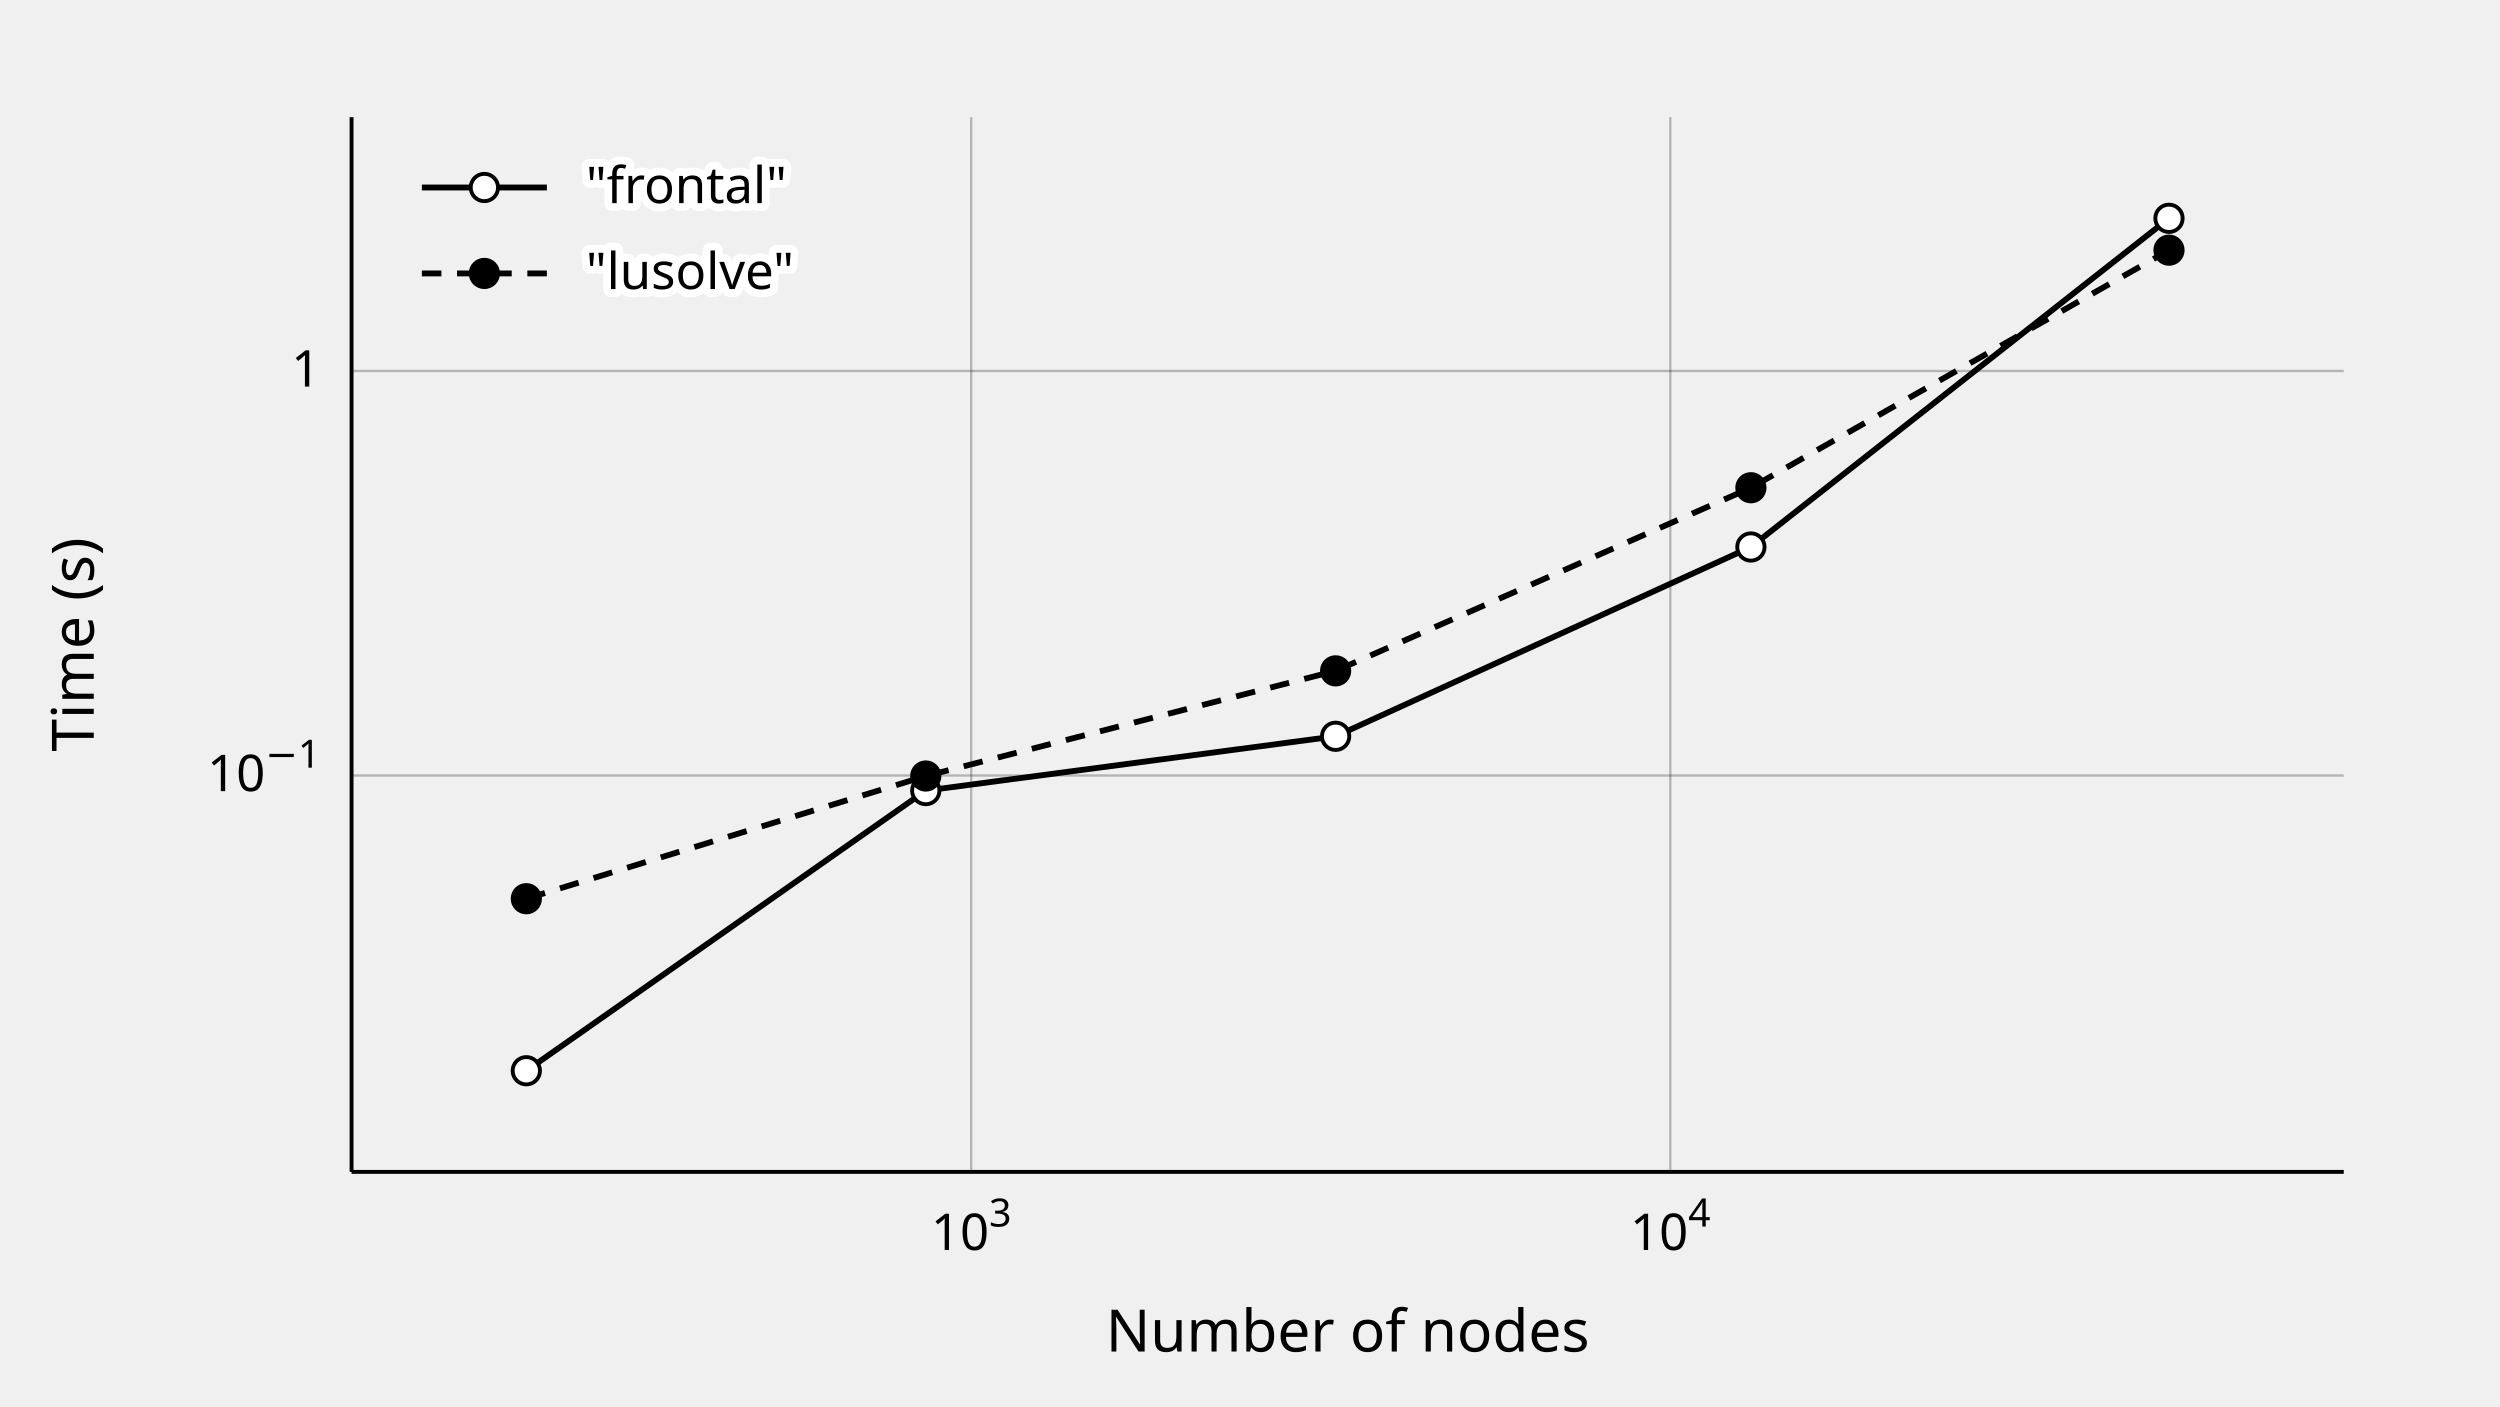
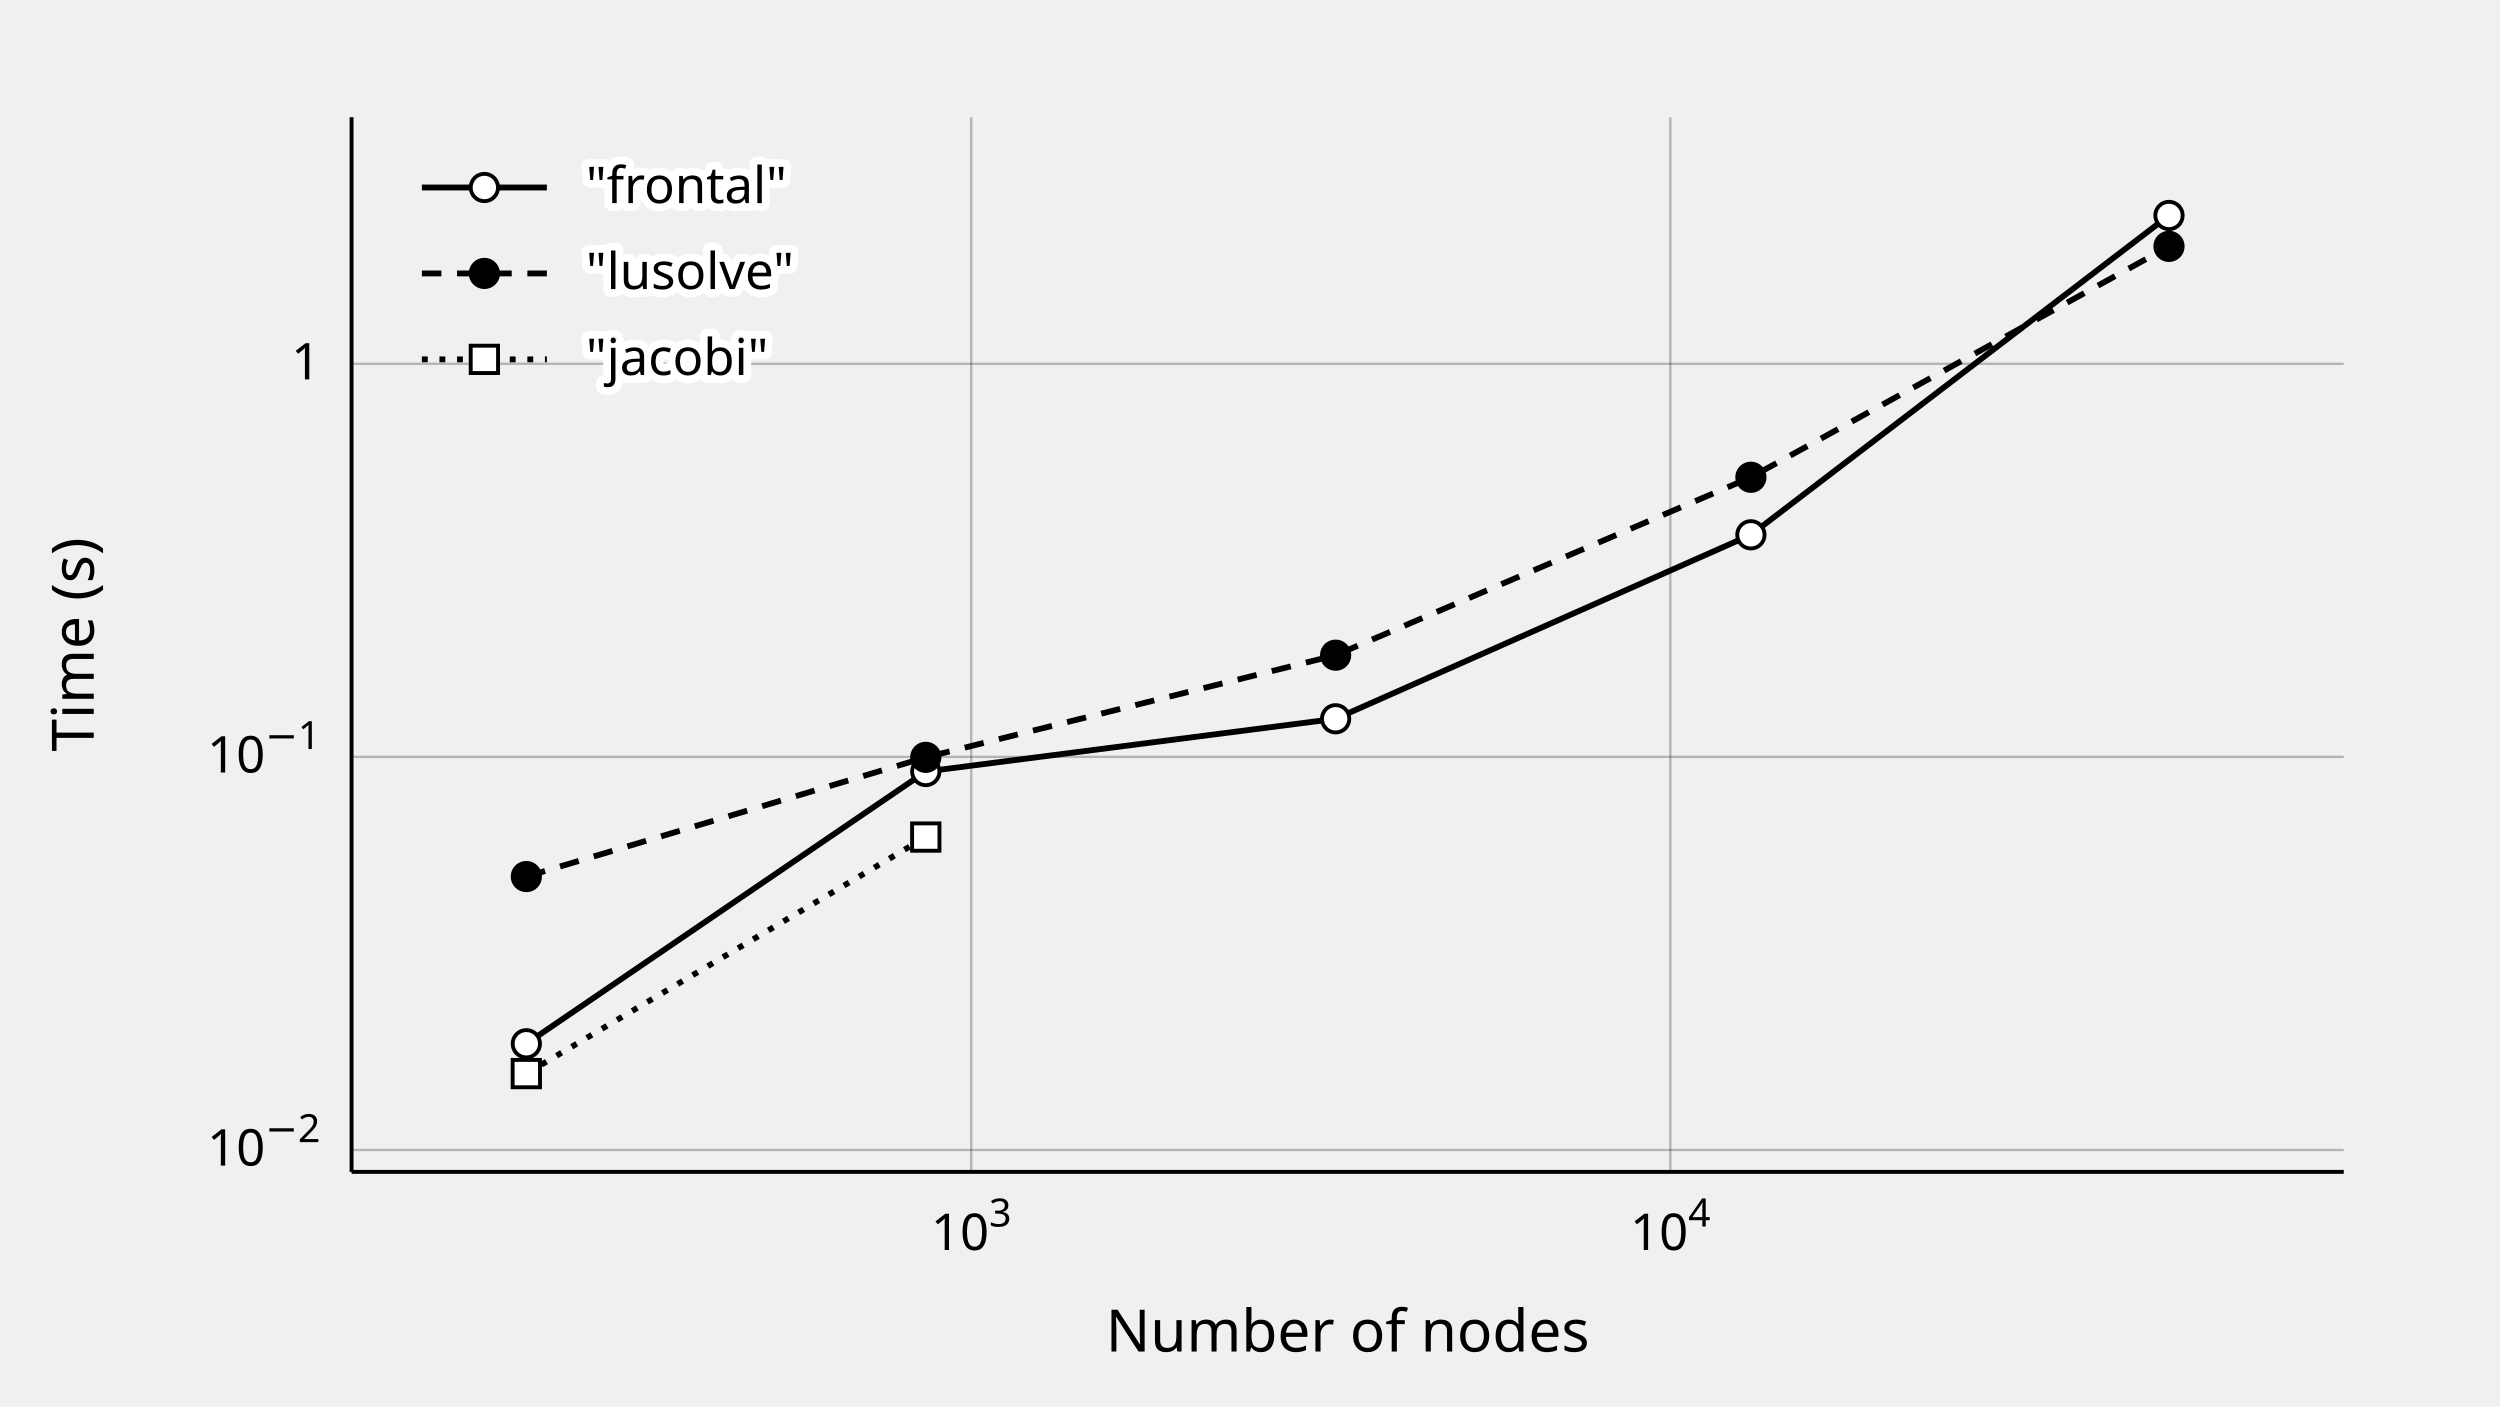
<svg xmlns="http://www.w3.org/2000/svg" viewBox="0 0 640 360" width="640" height="360" font-family="sans-serif" font-size="15" fill="#000">
  <defs>
    <marker id="arrow" viewBox="0 0 10 10" refX="9" refY="5" markerWidth="7" markerHeight="7" orient="auto-start-reverse">
      <path d="M0,0 L10,5 L0,10 z" fill="#000" />
    </marker>
  </defs>
  <g stroke="#000" stroke-width="0.6" stroke-opacity="0.25">
    <line x1="248.63" y1="30" x2="248.63" y2="300" />
    <line x1="427.6" y1="30" x2="427.6" y2="300" />
-     <line x1="90" y1="198.53" x2="600" y2="198.53" />
-     <line x1="90" y1="94.97" x2="600" y2="94.97" />
+     <line x1="90" y1="294.39" x2="600" y2="294.39" />
+     <line x1="90" y1="193.76" x2="600" y2="193.76" />
+     <line x1="90" y1="93.13" x2="600" y2="93.13" />
  </g>
  <line x1="90" y1="300" x2="600" y2="300" stroke="#000" stroke-width="1" />
  <line x1="90" y1="30" x2="90" y2="300" stroke="#000" stroke-width="1" />
  <text x="248.63" y="320" font-size="13" text-anchor="middle">10<tspan dy="-6" font-size="10">3</tspan>
  </text>
  <text x="427.6" y="320" font-size="13" text-anchor="middle">10<tspan dy="-6" font-size="10">4</tspan>
  </text>
-   <text x="82" y="202.53" font-size="13" text-anchor="end">10<tspan dy="-6" font-size="10">−1</tspan>
+   <text x="82" y="298.39" font-size="13" text-anchor="end">10<tspan dy="-6" font-size="10">−2</tspan>
  </text>
-   <text x="82" y="98.97" font-size="13" text-anchor="end">1</text>
+   <text x="82" y="197.76" font-size="13" text-anchor="end">10<tspan dy="-6" font-size="10">−1</tspan>
+   </text>
+   <text x="82" y="97.13" font-size="13" text-anchor="end">1</text>
  <text x="345" y="346" text-anchor="middle">Number of nodes</text>
  <text x="24" y="165" text-anchor="middle" transform="rotate(-90 24 165)">Time (s)</text>
-   <polyline points="134.74,274.11 237,202.39 341.92,188.49 448.23,140.03 555.26,55.89" fill="none" stroke="#000" stroke-width="1.5" />
-   <circle cx="134.74" cy="274.11" r="3.5" fill="#fff" stroke="#000" stroke-width="1" />
-   <circle cx="237" cy="202.39" r="3.5" fill="#fff" stroke="#000" stroke-width="1" />
-   <circle cx="341.92" cy="188.49" r="3.5" fill="#fff" stroke="#000" stroke-width="1" />
-   <circle cx="448.23" cy="140.03" r="3.5" fill="#fff" stroke="#000" stroke-width="1" />
-   <circle cx="555.26" cy="55.89" r="3.5" fill="#fff" stroke="#000" stroke-width="1" />
+   <polyline points="134.74,267.2 237,197.51 341.92,184.01 448.23,136.91 555.26,55.16" fill="none" stroke="#000" stroke-width="1.5" />
+   <circle cx="134.74" cy="267.2" r="3.5" fill="#fff" stroke="#000" stroke-width="1" />
+   <circle cx="237" cy="197.51" r="3.5" fill="#fff" stroke="#000" stroke-width="1" />
+   <circle cx="341.92" cy="184.01" r="3.5" fill="#fff" stroke="#000" stroke-width="1" />
+   <circle cx="448.23" cy="136.91" r="3.5" fill="#fff" stroke="#000" stroke-width="1" />
+   <circle cx="555.26" cy="55.16" r="3.5" fill="#fff" stroke="#000" stroke-width="1" />
  <line x1="108" y1="48" x2="140" y2="48" stroke="#000" stroke-width="1.5" />
  <circle cx="124" cy="48" r="3.5" fill="#fff" stroke="#000" stroke-width="1" />
  <text x="150" y="52" font-size="13" stroke="#fff" stroke-width="4" stroke-linejoin="round" paint-order="stroke">"frontal"</text>
-   <polyline points="134.74,230.07 237,198.66 341.92,171.74 448.23,124.86 555.26,64.04" fill="none" stroke="#000" stroke-width="1.5" stroke-dasharray="5 4" />
-   <circle cx="134.74" cy="230.07" r="3.5" fill="#000" stroke="#000" stroke-width="1" />
-   <circle cx="237" cy="198.66" r="3.5" fill="#000" stroke="#000" stroke-width="1" />
-   <circle cx="341.92" cy="171.74" r="3.5" fill="#000" stroke="#000" stroke-width="1" />
-   <circle cx="448.23" cy="124.86" r="3.5" fill="#000" stroke="#000" stroke-width="1" />
-   <circle cx="555.26" cy="64.04" r="3.5" fill="#000" stroke="#000" stroke-width="1" />
+   <polyline points="134.74,224.4 237,193.88 341.92,167.73 448.23,122.18 555.26,63.07" fill="none" stroke="#000" stroke-width="1.5" stroke-dasharray="5 4" />
+   <circle cx="134.74" cy="224.4" r="3.5" fill="#000" stroke="#000" stroke-width="1" />
+   <circle cx="237" cy="193.88" r="3.5" fill="#000" stroke="#000" stroke-width="1" />
+   <circle cx="341.92" cy="167.73" r="3.5" fill="#000" stroke="#000" stroke-width="1" />
+   <circle cx="448.23" cy="122.18" r="3.5" fill="#000" stroke="#000" stroke-width="1" />
+   <circle cx="555.26" cy="63.07" r="3.5" fill="#000" stroke="#000" stroke-width="1" />
  <line x1="108" y1="70" x2="140" y2="70" stroke="#000" stroke-width="1.5" stroke-dasharray="5 4" />
  <circle cx="124" cy="70" r="3.5" fill="#000" stroke="#000" stroke-width="1" />
  <text x="150" y="74" font-size="13" stroke="#fff" stroke-width="4" stroke-linejoin="round" paint-order="stroke">"lusolve"</text>
+   <polyline points="134.74,274.84 237,214.29" fill="none" stroke="#000" stroke-width="1.5" stroke-dasharray="1.5 3" />
+   <rect x="131.24" y="271.34" width="7" height="7" fill="#fff" stroke="#000" stroke-width="1" />
+   <rect x="233.5" y="210.79" width="7" height="7" fill="#fff" stroke="#000" stroke-width="1" />
+   <line x1="108" y1="92" x2="140" y2="92" stroke="#000" stroke-width="1.5" stroke-dasharray="1.5 3" />
+   <rect x="120.5" y="88.5" width="7" height="7" fill="#fff" stroke="#000" stroke-width="1" />
+   <text x="150" y="96" font-size="13" stroke="#fff" stroke-width="4" stroke-linejoin="round" paint-order="stroke">"jacobi"</text>
</svg>
